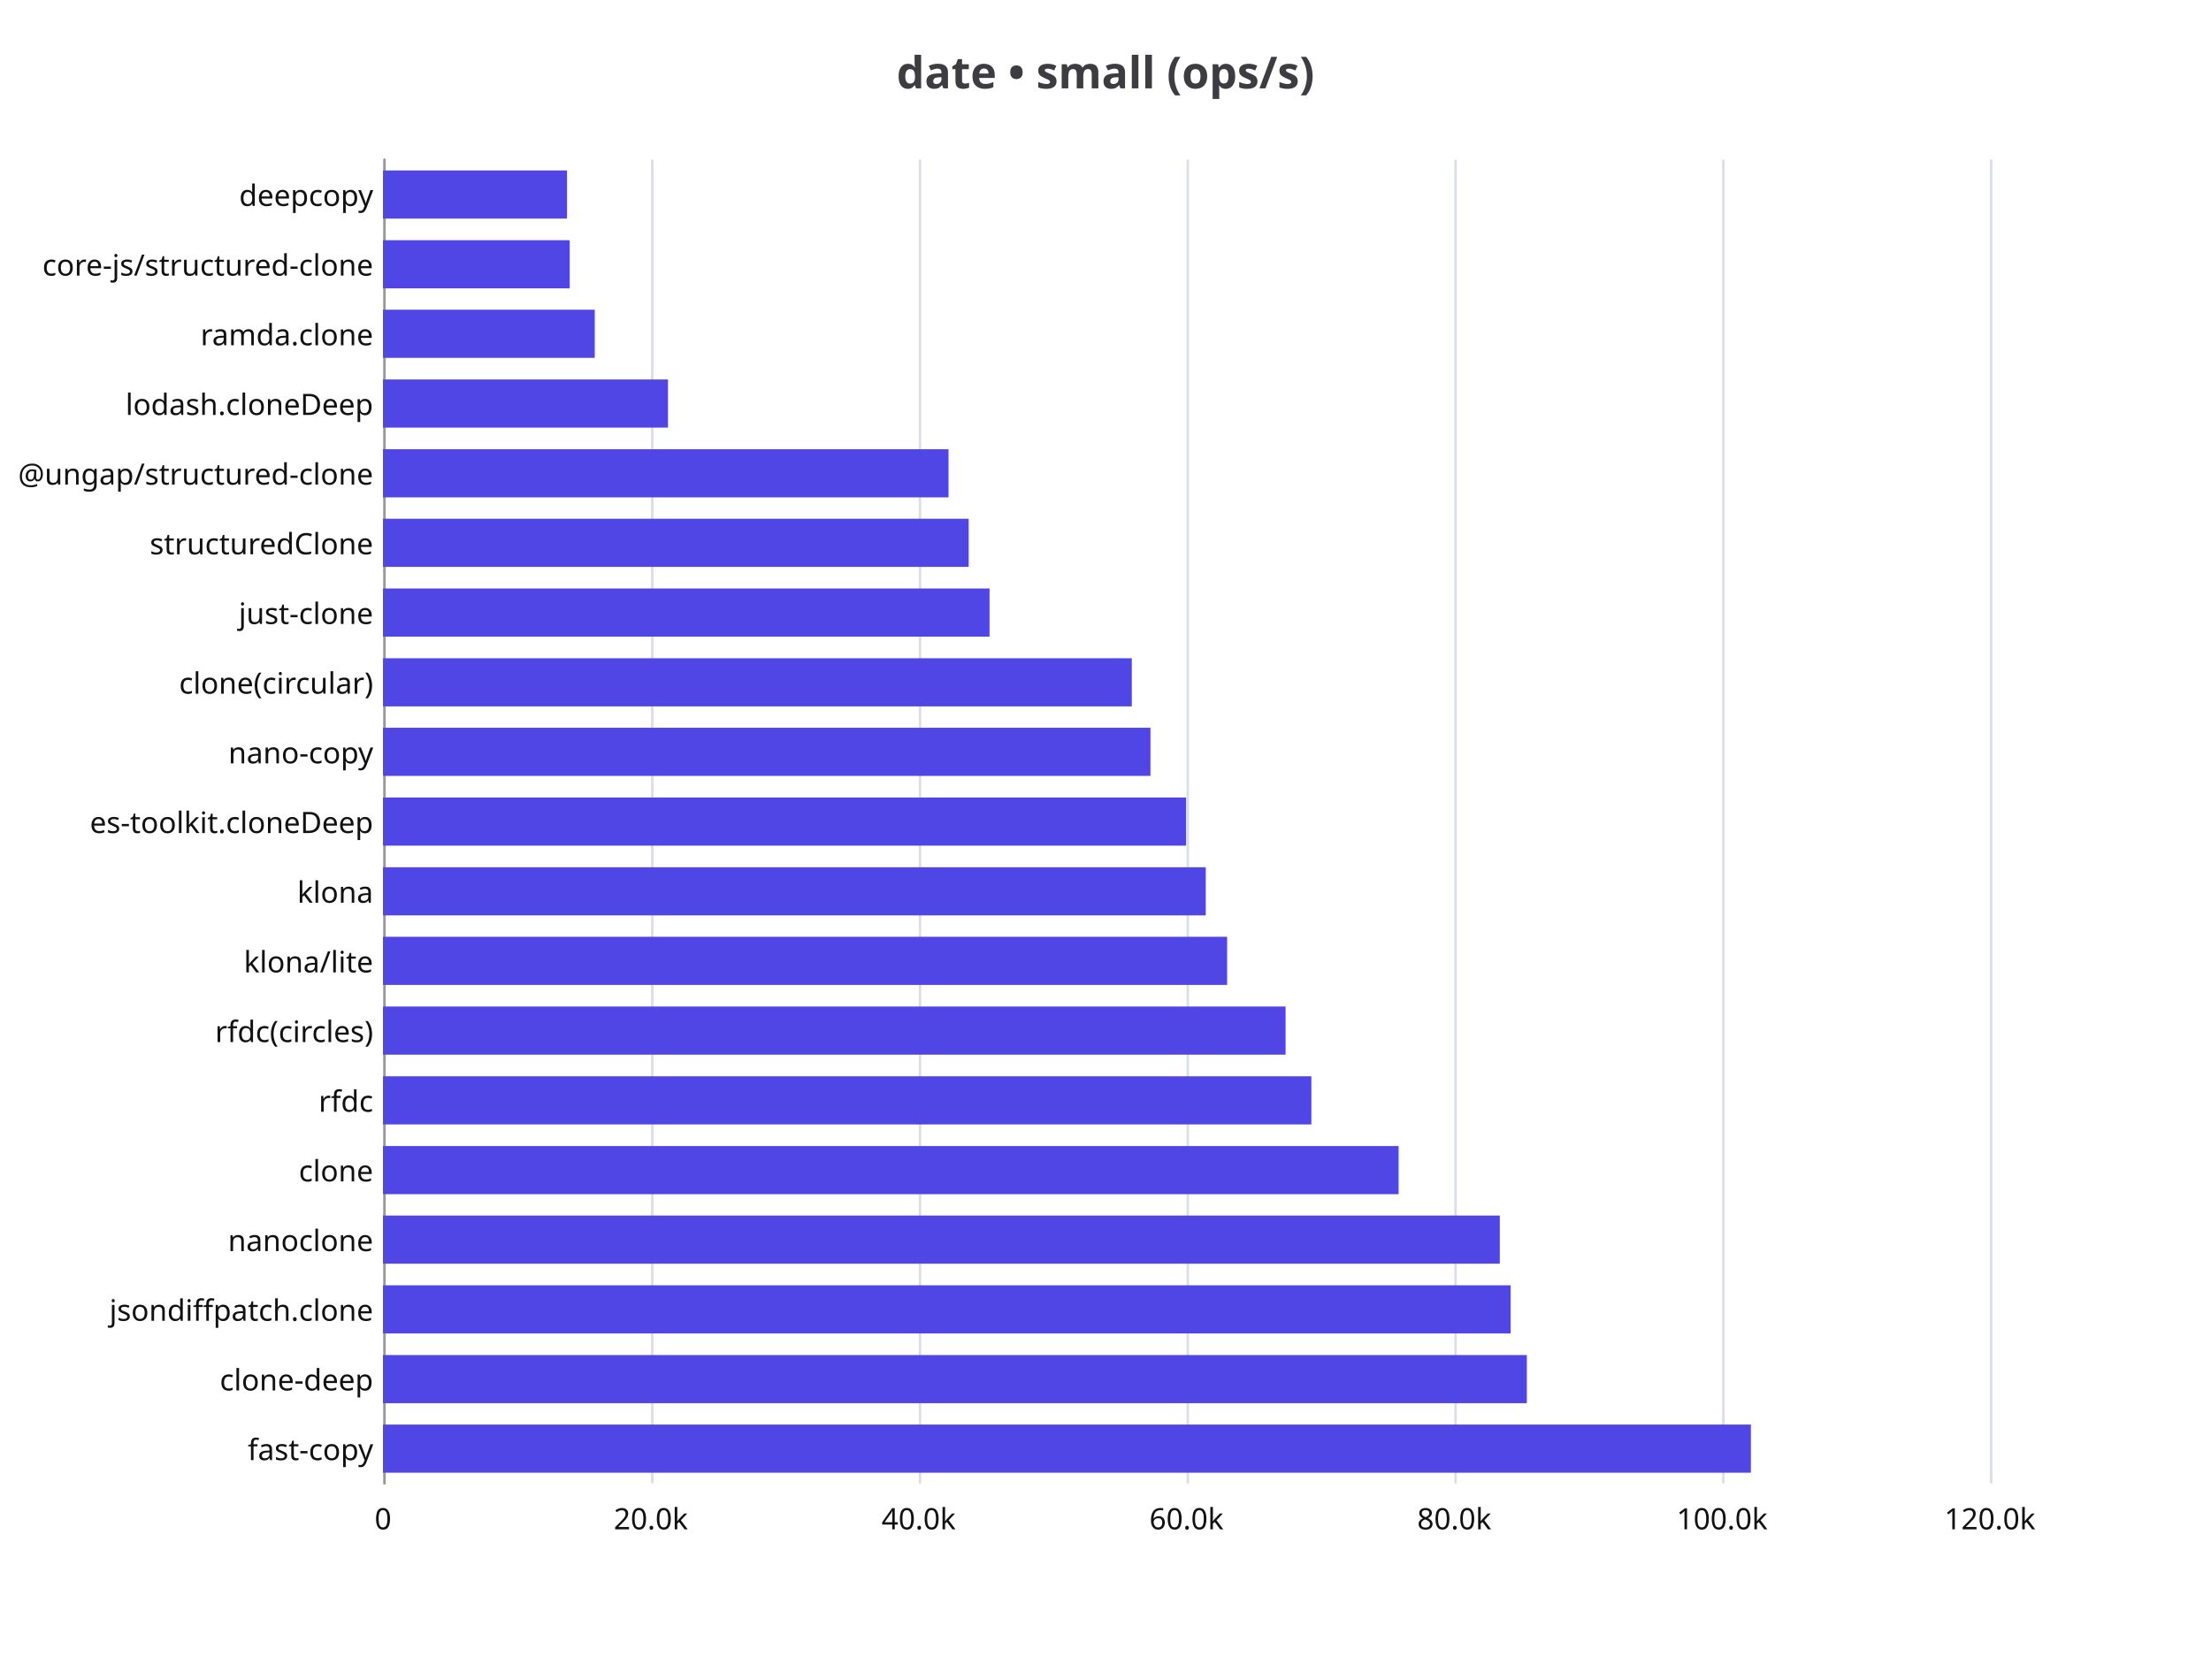
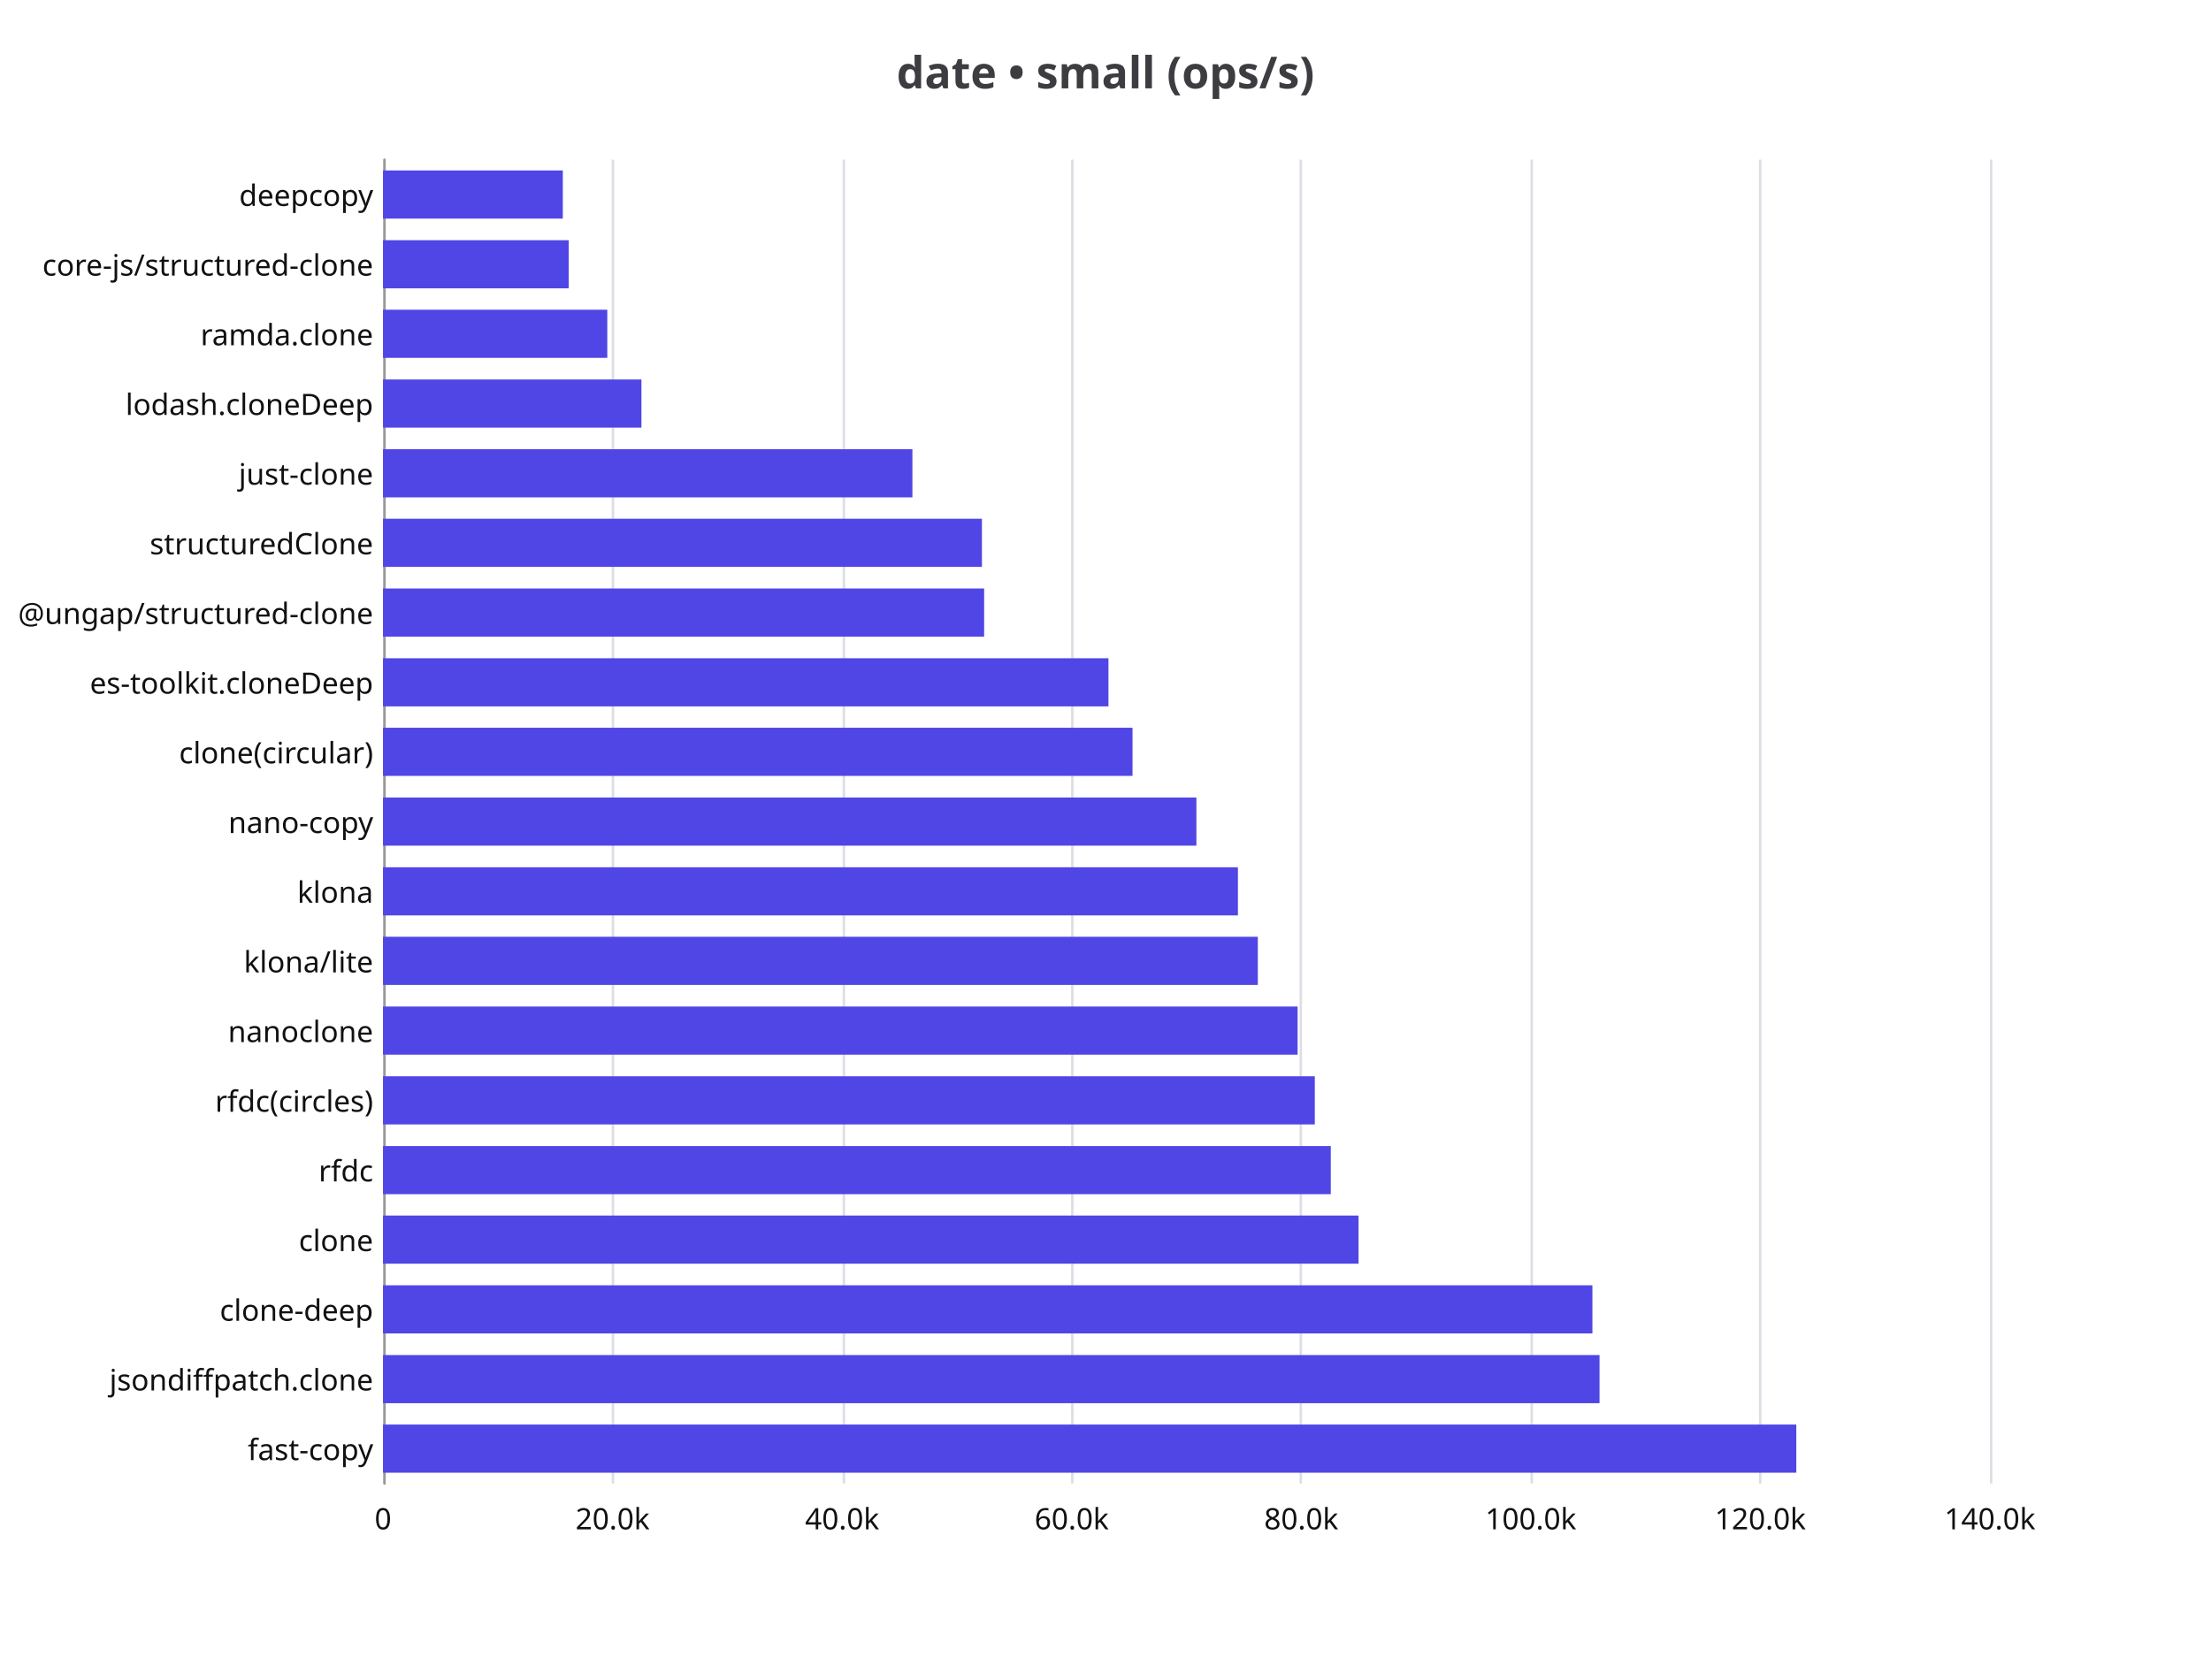
<svg xmlns="http://www.w3.org/2000/svg" width="900" height="684" version="1.1" baseProfile="full" viewBox="0 0 900 684">
  <rect width="900" height="684" x="0" y="0" fill="#ffffff" />
  <path d="M156.5 65L156.5 604" fill="none" pointer-events="visible" stroke="#dbdee4" class="zr6-cls-12" />
-   <path d="M265.5 65L265.5 604" fill="none" pointer-events="visible" stroke="#dbdee4" class="zr6-cls-12" />
-   <path d="M374.5 65L374.5 604" fill="none" pointer-events="visible" stroke="#dbdee4" class="zr6-cls-12" />
-   <path d="M483.5 65L483.5 604" fill="none" pointer-events="visible" stroke="#dbdee4" class="zr6-cls-12" />
-   <path d="M592.5 65L592.5 604" fill="none" pointer-events="visible" stroke="#dbdee4" class="zr6-cls-12" />
-   <path d="M701.5 65L701.5 604" fill="none" pointer-events="visible" stroke="#dbdee4" class="zr6-cls-12" />
+   <path d="M249.5 65L249.5 604" fill="none" pointer-events="visible" stroke="#dbdee4" class="zr6-cls-12" />
+   <path d="M343.5 65L343.5 604" fill="none" pointer-events="visible" stroke="#dbdee4" class="zr6-cls-12" />
+   <path d="M436.5 65L436.5 604" fill="none" pointer-events="visible" stroke="#dbdee4" class="zr6-cls-12" />
+   <path d="M529.5 65L529.5 604" fill="none" pointer-events="visible" stroke="#dbdee4" class="zr6-cls-12" />
+   <path d="M623.5 65L623.5 604" fill="none" pointer-events="visible" stroke="#dbdee4" class="zr6-cls-12" />
+   <path d="M716.5 65L716.5 604" fill="none" pointer-events="visible" stroke="#dbdee4" class="zr6-cls-12" />
  <path d="M810.5 65L810.5 604" fill="none" pointer-events="visible" stroke="#dbdee4" class="zr6-cls-12" />
  <path d="M156.5 604L156.5 65" fill="none" pointer-events="visible" stroke="#999" stroke-linecap="round" class="zr6-cls-12" />
  <text dominant-baseline="central" text-anchor="end" style="font-size:12px;font-family:Microsoft YaHei;" xml:space="preserve" transform="translate(151.92 589.8158)" fill="#111">    fast-copy</text>
-   <text dominant-baseline="central" text-anchor="end" style="font-size:12px;font-family:Microsoft YaHei;" xml:space="preserve" transform="translate(151.92 561.4474)" fill="#111">    clone-deep</text>
-   <text dominant-baseline="central" text-anchor="end" style="font-size:12px;font-family:Microsoft YaHei;" xml:space="preserve" transform="translate(151.92 533.0789)" fill="#111">    jsondiffpatch.clone</text>
-   <text dominant-baseline="central" text-anchor="end" style="font-size:12px;font-family:Microsoft YaHei;" xml:space="preserve" transform="translate(151.92 504.7105)" fill="#111">    nanoclone</text>
-   <text dominant-baseline="central" text-anchor="end" style="font-size:12px;font-family:Microsoft YaHei;" xml:space="preserve" transform="translate(151.92 476.3421)" fill="#111">    clone</text>
-   <text dominant-baseline="central" text-anchor="end" style="font-size:12px;font-family:Microsoft YaHei;" xml:space="preserve" transform="translate(151.92 447.9737)" fill="#111">    rfdc</text>
-   <text dominant-baseline="central" text-anchor="end" style="font-size:12px;font-family:Microsoft YaHei;" xml:space="preserve" transform="translate(151.92 419.6053)" fill="#111">    rfdc(circles)</text>
+   <text dominant-baseline="central" text-anchor="end" style="font-size:12px;font-family:Microsoft YaHei;" xml:space="preserve" transform="translate(151.92 561.4474)" fill="#111">    jsondiffpatch.clone</text>
+   <text dominant-baseline="central" text-anchor="end" style="font-size:12px;font-family:Microsoft YaHei;" xml:space="preserve" transform="translate(151.92 533.0789)" fill="#111">    clone-deep</text>
+   <text dominant-baseline="central" text-anchor="end" style="font-size:12px;font-family:Microsoft YaHei;" xml:space="preserve" transform="translate(151.92 504.7105)" fill="#111">    clone</text>
+   <text dominant-baseline="central" text-anchor="end" style="font-size:12px;font-family:Microsoft YaHei;" xml:space="preserve" transform="translate(151.92 476.3421)" fill="#111">    rfdc</text>
+   <text dominant-baseline="central" text-anchor="end" style="font-size:12px;font-family:Microsoft YaHei;" xml:space="preserve" transform="translate(151.92 447.9737)" fill="#111">    rfdc(circles)</text>
+   <text dominant-baseline="central" text-anchor="end" style="font-size:12px;font-family:Microsoft YaHei;" xml:space="preserve" transform="translate(151.92 419.6053)" fill="#111">    nanoclone</text>
  <text dominant-baseline="central" text-anchor="end" style="font-size:12px;font-family:Microsoft YaHei;" xml:space="preserve" transform="translate(151.92 391.2368)" fill="#111">    klona/lite</text>
  <text dominant-baseline="central" text-anchor="end" style="font-size:12px;font-family:Microsoft YaHei;" xml:space="preserve" transform="translate(151.92 362.8684)" fill="#111">    klona</text>
-   <text dominant-baseline="central" text-anchor="end" style="font-size:12px;font-family:Microsoft YaHei;" xml:space="preserve" transform="translate(151.92 334.5)" fill="#111">    es-toolkit.cloneDeep</text>
-   <text dominant-baseline="central" text-anchor="end" style="font-size:12px;font-family:Microsoft YaHei;" xml:space="preserve" transform="translate(151.92 306.1316)" fill="#111">    nano-copy</text>
-   <text dominant-baseline="central" text-anchor="end" style="font-size:12px;font-family:Microsoft YaHei;" xml:space="preserve" transform="translate(151.92 277.7632)" fill="#111">    clone(circular)</text>
-   <text dominant-baseline="central" text-anchor="end" style="font-size:12px;font-family:Microsoft YaHei;" xml:space="preserve" transform="translate(151.92 249.3947)" fill="#111">    just-clone</text>
+   <text dominant-baseline="central" text-anchor="end" style="font-size:12px;font-family:Microsoft YaHei;" xml:space="preserve" transform="translate(151.92 334.5)" fill="#111">    nano-copy</text>
+   <text dominant-baseline="central" text-anchor="end" style="font-size:12px;font-family:Microsoft YaHei;" xml:space="preserve" transform="translate(151.92 306.1316)" fill="#111">    clone(circular)</text>
+   <text dominant-baseline="central" text-anchor="end" style="font-size:12px;font-family:Microsoft YaHei;" xml:space="preserve" transform="translate(151.92 277.7632)" fill="#111">    es-toolkit.cloneDeep</text>
+   <text dominant-baseline="central" text-anchor="end" style="font-size:12px;font-family:Microsoft YaHei;" xml:space="preserve" transform="translate(151.92 249.3947)" fill="#111">    @ungap/structured-clone</text>
  <text dominant-baseline="central" text-anchor="end" style="font-size:12px;font-family:Microsoft YaHei;" xml:space="preserve" transform="translate(151.92 221.0263)" fill="#111">    structuredClone</text>
-   <text dominant-baseline="central" text-anchor="end" style="font-size:12px;font-family:Microsoft YaHei;" xml:space="preserve" transform="translate(151.92 192.6579)" fill="#111">    @ungap/structured-clone</text>
+   <text dominant-baseline="central" text-anchor="end" style="font-size:12px;font-family:Microsoft YaHei;" xml:space="preserve" transform="translate(151.92 192.6579)" fill="#111">    just-clone</text>
  <text dominant-baseline="central" text-anchor="end" style="font-size:12px;font-family:Microsoft YaHei;" xml:space="preserve" transform="translate(151.92 164.2895)" fill="#111">    lodash.cloneDeep</text>
  <text dominant-baseline="central" text-anchor="end" style="font-size:12px;font-family:Microsoft YaHei;" xml:space="preserve" transform="translate(151.92 135.9211)" fill="#111">    ramda.clone</text>
  <text dominant-baseline="central" text-anchor="end" style="font-size:12px;font-family:Microsoft YaHei;" xml:space="preserve" transform="translate(151.92 107.5526)" fill="#111">    core-js/structured-clone</text>
  <text dominant-baseline="central" text-anchor="end" style="font-size:12px;font-family:Microsoft YaHei;" xml:space="preserve" transform="translate(151.92 79.1842)" fill="#111">    deepcopy</text>
  <text dominant-baseline="central" text-anchor="middle" style="font-size:12px;font-family:Microsoft YaHei;" y="6" transform="translate(155.92 612)" fill="#111">0</text>
-   <text dominant-baseline="central" text-anchor="middle" style="font-size:12px;font-family:Microsoft YaHei;" y="6" transform="translate(264.9333 612)" fill="#111">20.0k</text>
-   <text dominant-baseline="central" text-anchor="middle" style="font-size:12px;font-family:Microsoft YaHei;" y="6" transform="translate(373.9467 612)" fill="#111">40.0k</text>
-   <text dominant-baseline="central" text-anchor="middle" style="font-size:12px;font-family:Microsoft YaHei;" y="6" transform="translate(482.96 612)" fill="#111">60.0k</text>
-   <text dominant-baseline="central" text-anchor="middle" style="font-size:12px;font-family:Microsoft YaHei;" y="6" transform="translate(591.9733 612)" fill="#111">80.0k</text>
-   <text dominant-baseline="central" text-anchor="middle" style="font-size:12px;font-family:Microsoft YaHei;" y="6" transform="translate(700.9867 612)" fill="#111">100.0k</text>
-   <text dominant-baseline="central" text-anchor="middle" style="font-size:12px;font-family:Microsoft YaHei;" y="6" transform="translate(810 612)" fill="#111">120.0k</text>
-   <path d="M155.9 580l556.8 0l0 19.6l-556.8 0Z" fill="#4F46E5" ecmeta_series_index="0" ecmeta_data_index="0" ecmeta_ssr_type="chart" class="zr6-cls-13" />
-   <path d="M155.9 551.7l465.6 0l0 19.6l-465.6 0Z" fill="#4F46E5" ecmeta_series_index="0" ecmeta_data_index="1" ecmeta_ssr_type="chart" class="zr6-cls-13" />
-   <path d="M155.9 523.3l459 0l0 19.6l-459 0Z" fill="#4F46E5" ecmeta_series_index="0" ecmeta_data_index="2" ecmeta_ssr_type="chart" class="zr6-cls-13" />
-   <path d="M155.9 494.9l454.6 0l0 19.6l-454.6 0Z" fill="#4F46E5" ecmeta_series_index="0" ecmeta_data_index="3" ecmeta_ssr_type="chart" class="zr6-cls-13" />
-   <path d="M155.9 466.6l413.4 0l0 19.6l-413.4 0Z" fill="#4F46E5" ecmeta_series_index="0" ecmeta_data_index="4" ecmeta_ssr_type="chart" class="zr6-cls-13" />
-   <path d="M155.9 438.2l377.9 0l0 19.6l-377.9 0Z" fill="#4F46E5" ecmeta_series_index="0" ecmeta_data_index="5" ecmeta_ssr_type="chart" class="zr6-cls-13" />
-   <path d="M155.9 409.8l367.4 0l0 19.6l-367.4 0Z" fill="#4F46E5" ecmeta_series_index="0" ecmeta_data_index="6" ecmeta_ssr_type="chart" class="zr6-cls-13" />
-   <path d="M155.9 381.4l343.6 0l0 19.6l-343.6 0Z" fill="#4F46E5" ecmeta_series_index="0" ecmeta_data_index="7" ecmeta_ssr_type="chart" class="zr6-cls-13" />
-   <path d="M155.9 353.1l334.9 0l0 19.6l-334.9 0Z" fill="#4F46E5" ecmeta_series_index="0" ecmeta_data_index="8" ecmeta_ssr_type="chart" class="zr6-cls-13" />
-   <path d="M155.9 324.7l326.9 0l0 19.6l-326.9 0Z" fill="#4F46E5" ecmeta_series_index="0" ecmeta_data_index="9" ecmeta_ssr_type="chart" class="zr6-cls-13" />
-   <path d="M155.9 296.3l312.4 0l0 19.6l-312.4 0Z" fill="#4F46E5" ecmeta_series_index="0" ecmeta_data_index="10" ecmeta_ssr_type="chart" class="zr6-cls-13" />
-   <path d="M155.9 268l304.8 0l0 19.6l-304.8 0Z" fill="#4F46E5" ecmeta_series_index="0" ecmeta_data_index="11" ecmeta_ssr_type="chart" class="zr6-cls-13" />
-   <path d="M155.9 239.6l246.9 0l0 19.6l-246.9 0Z" fill="#4F46E5" ecmeta_series_index="0" ecmeta_data_index="12" ecmeta_ssr_type="chart" class="zr6-cls-13" />
-   <path d="M155.9 211.2l238.4 0l0 19.6l-238.4 0Z" fill="#4F46E5" ecmeta_series_index="0" ecmeta_data_index="13" ecmeta_ssr_type="chart" class="zr6-cls-13" />
-   <path d="M155.9 182.9l230.2 0l0 19.6l-230.2 0Z" fill="#4F46E5" ecmeta_series_index="0" ecmeta_data_index="14" ecmeta_ssr_type="chart" class="zr6-cls-13" />
-   <path d="M155.9 154.5l116 0l0 19.6l-116 0Z" fill="#4F46E5" ecmeta_series_index="0" ecmeta_data_index="15" ecmeta_ssr_type="chart" class="zr6-cls-13" />
-   <path d="M155.9 126.1l86.2 0l0 19.6l-86.2 0Z" fill="#4F46E5" ecmeta_series_index="0" ecmeta_data_index="16" ecmeta_ssr_type="chart" class="zr6-cls-13" />
-   <path d="M155.9 97.8l76 0l0 19.6l-76 0Z" fill="#4F46E5" ecmeta_series_index="0" ecmeta_data_index="17" ecmeta_ssr_type="chart" class="zr6-cls-13" />
-   <path d="M155.9 69.4l74.9 0l0 19.6l-74.9 0Z" fill="#4F46E5" ecmeta_series_index="0" ecmeta_data_index="18" ecmeta_ssr_type="chart" class="zr6-cls-13" />
+   <text dominant-baseline="central" text-anchor="middle" style="font-size:12px;font-family:Microsoft YaHei;" y="6" transform="translate(249.36 612)" fill="#111">20.0k</text>
+   <text dominant-baseline="central" text-anchor="middle" style="font-size:12px;font-family:Microsoft YaHei;" y="6" transform="translate(342.8 612)" fill="#111">40.0k</text>
+   <text dominant-baseline="central" text-anchor="middle" style="font-size:12px;font-family:Microsoft YaHei;" y="6" transform="translate(436.24 612)" fill="#111">60.0k</text>
+   <text dominant-baseline="central" text-anchor="middle" style="font-size:12px;font-family:Microsoft YaHei;" y="6" transform="translate(529.68 612)" fill="#111">80.0k</text>
+   <text dominant-baseline="central" text-anchor="middle" style="font-size:12px;font-family:Microsoft YaHei;" y="6" transform="translate(623.12 612)" fill="#111">100.0k</text>
+   <text dominant-baseline="central" text-anchor="middle" style="font-size:12px;font-family:Microsoft YaHei;" y="6" transform="translate(716.56 612)" fill="#111">120.0k</text>
+   <text dominant-baseline="central" text-anchor="middle" style="font-size:12px;font-family:Microsoft YaHei;" y="6" transform="translate(810 612)" fill="#111">140.0k</text>
+   <path d="M155.9 580l575.3 0l0 19.6l-575.3 0Z" fill="#4F46E5" ecmeta_series_index="0" ecmeta_data_index="0" ecmeta_ssr_type="chart" class="zr6-cls-13" />
+   <path d="M155.9 551.7l495.2 0l0 19.6l-495.2 0Z" fill="#4F46E5" ecmeta_series_index="0" ecmeta_data_index="1" ecmeta_ssr_type="chart" class="zr6-cls-13" />
+   <path d="M155.9 523.3l492.3 0l0 19.6l-492.3 0Z" fill="#4F46E5" ecmeta_series_index="0" ecmeta_data_index="2" ecmeta_ssr_type="chart" class="zr6-cls-13" />
+   <path d="M155.9 494.9l397.1 0l0 19.6l-397.1 0Z" fill="#4F46E5" ecmeta_series_index="0" ecmeta_data_index="3" ecmeta_ssr_type="chart" class="zr6-cls-13" />
+   <path d="M155.9 466.6l385.8 0l0 19.6l-385.8 0Z" fill="#4F46E5" ecmeta_series_index="0" ecmeta_data_index="4" ecmeta_ssr_type="chart" class="zr6-cls-13" />
+   <path d="M155.9 438.2l379.3 0l0 19.6l-379.3 0Z" fill="#4F46E5" ecmeta_series_index="0" ecmeta_data_index="5" ecmeta_ssr_type="chart" class="zr6-cls-13" />
+   <path d="M155.9 409.8l372.3 0l0 19.6l-372.3 0Z" fill="#4F46E5" ecmeta_series_index="0" ecmeta_data_index="6" ecmeta_ssr_type="chart" class="zr6-cls-13" />
+   <path d="M155.9 381.4l356.1 0l0 19.6l-356.1 0Z" fill="#4F46E5" ecmeta_series_index="0" ecmeta_data_index="7" ecmeta_ssr_type="chart" class="zr6-cls-13" />
+   <path d="M155.9 353.1l348 0l0 19.6l-348 0Z" fill="#4F46E5" ecmeta_series_index="0" ecmeta_data_index="8" ecmeta_ssr_type="chart" class="zr6-cls-13" />
+   <path d="M155.9 324.7l331.1 0l0 19.6l-331.1 0Z" fill="#4F46E5" ecmeta_series_index="0" ecmeta_data_index="9" ecmeta_ssr_type="chart" class="zr6-cls-13" />
+   <path d="M155.9 296.3l305.1 0l0 19.6l-305.1 0Z" fill="#4F46E5" ecmeta_series_index="0" ecmeta_data_index="10" ecmeta_ssr_type="chart" class="zr6-cls-13" />
+   <path d="M155.9 268l295.3 0l0 19.6l-295.3 0Z" fill="#4F46E5" ecmeta_series_index="0" ecmeta_data_index="11" ecmeta_ssr_type="chart" class="zr6-cls-13" />
+   <path d="M155.9 239.6l244.7 0l0 19.6l-244.7 0Z" fill="#4F46E5" ecmeta_series_index="0" ecmeta_data_index="12" ecmeta_ssr_type="chart" class="zr6-cls-13" />
+   <path d="M155.9 211.2l243.8 0l0 19.6l-243.8 0Z" fill="#4F46E5" ecmeta_series_index="0" ecmeta_data_index="13" ecmeta_ssr_type="chart" class="zr6-cls-13" />
+   <path d="M155.9 182.9l215.5 0l0 19.6l-215.5 0Z" fill="#4F46E5" ecmeta_series_index="0" ecmeta_data_index="14" ecmeta_ssr_type="chart" class="zr6-cls-13" />
+   <path d="M155.9 154.5l105.2 0l0 19.6l-105.2 0Z" fill="#4F46E5" ecmeta_series_index="0" ecmeta_data_index="15" ecmeta_ssr_type="chart" class="zr6-cls-13" />
+   <path d="M155.9 126.1l91.3 0l0 19.6l-91.3 0Z" fill="#4F46E5" ecmeta_series_index="0" ecmeta_data_index="16" ecmeta_ssr_type="chart" class="zr6-cls-13" />
+   <path d="M155.9 97.8l75.6 0l0 19.6l-75.6 0Z" fill="#4F46E5" ecmeta_series_index="0" ecmeta_data_index="17" ecmeta_ssr_type="chart" class="zr6-cls-13" />
+   <path d="M155.9 69.4l73.2 0l0 19.6l-73.2 0Z" fill="#4F46E5" ecmeta_series_index="0" ecmeta_data_index="18" ecmeta_ssr_type="chart" class="zr6-cls-13" />
  <path d="M-87.7 -5l175.4 0l0 28l-175.4 0Z" transform="translate(450 20)" fill="rgb(0,0,0)" fill-opacity="0" stroke="#3c3c41" stroke-width="0" class="zr6-cls-12" />
  <text dominant-baseline="central" text-anchor="middle" style="font-size:18px;font-family:Microsoft YaHei;font-weight:bold;" xml:space="preserve" y="9" transform="translate(450 20)" fill="#3c3c41">date • small (ops/s)</text>
  <style>
.zr6-cls-12:hover {
pointer-events:none;
}
.zr6-cls-13:hover {
cursor:pointer;
fill:rgba(86,77,251,1);
}



</style>
</svg>
